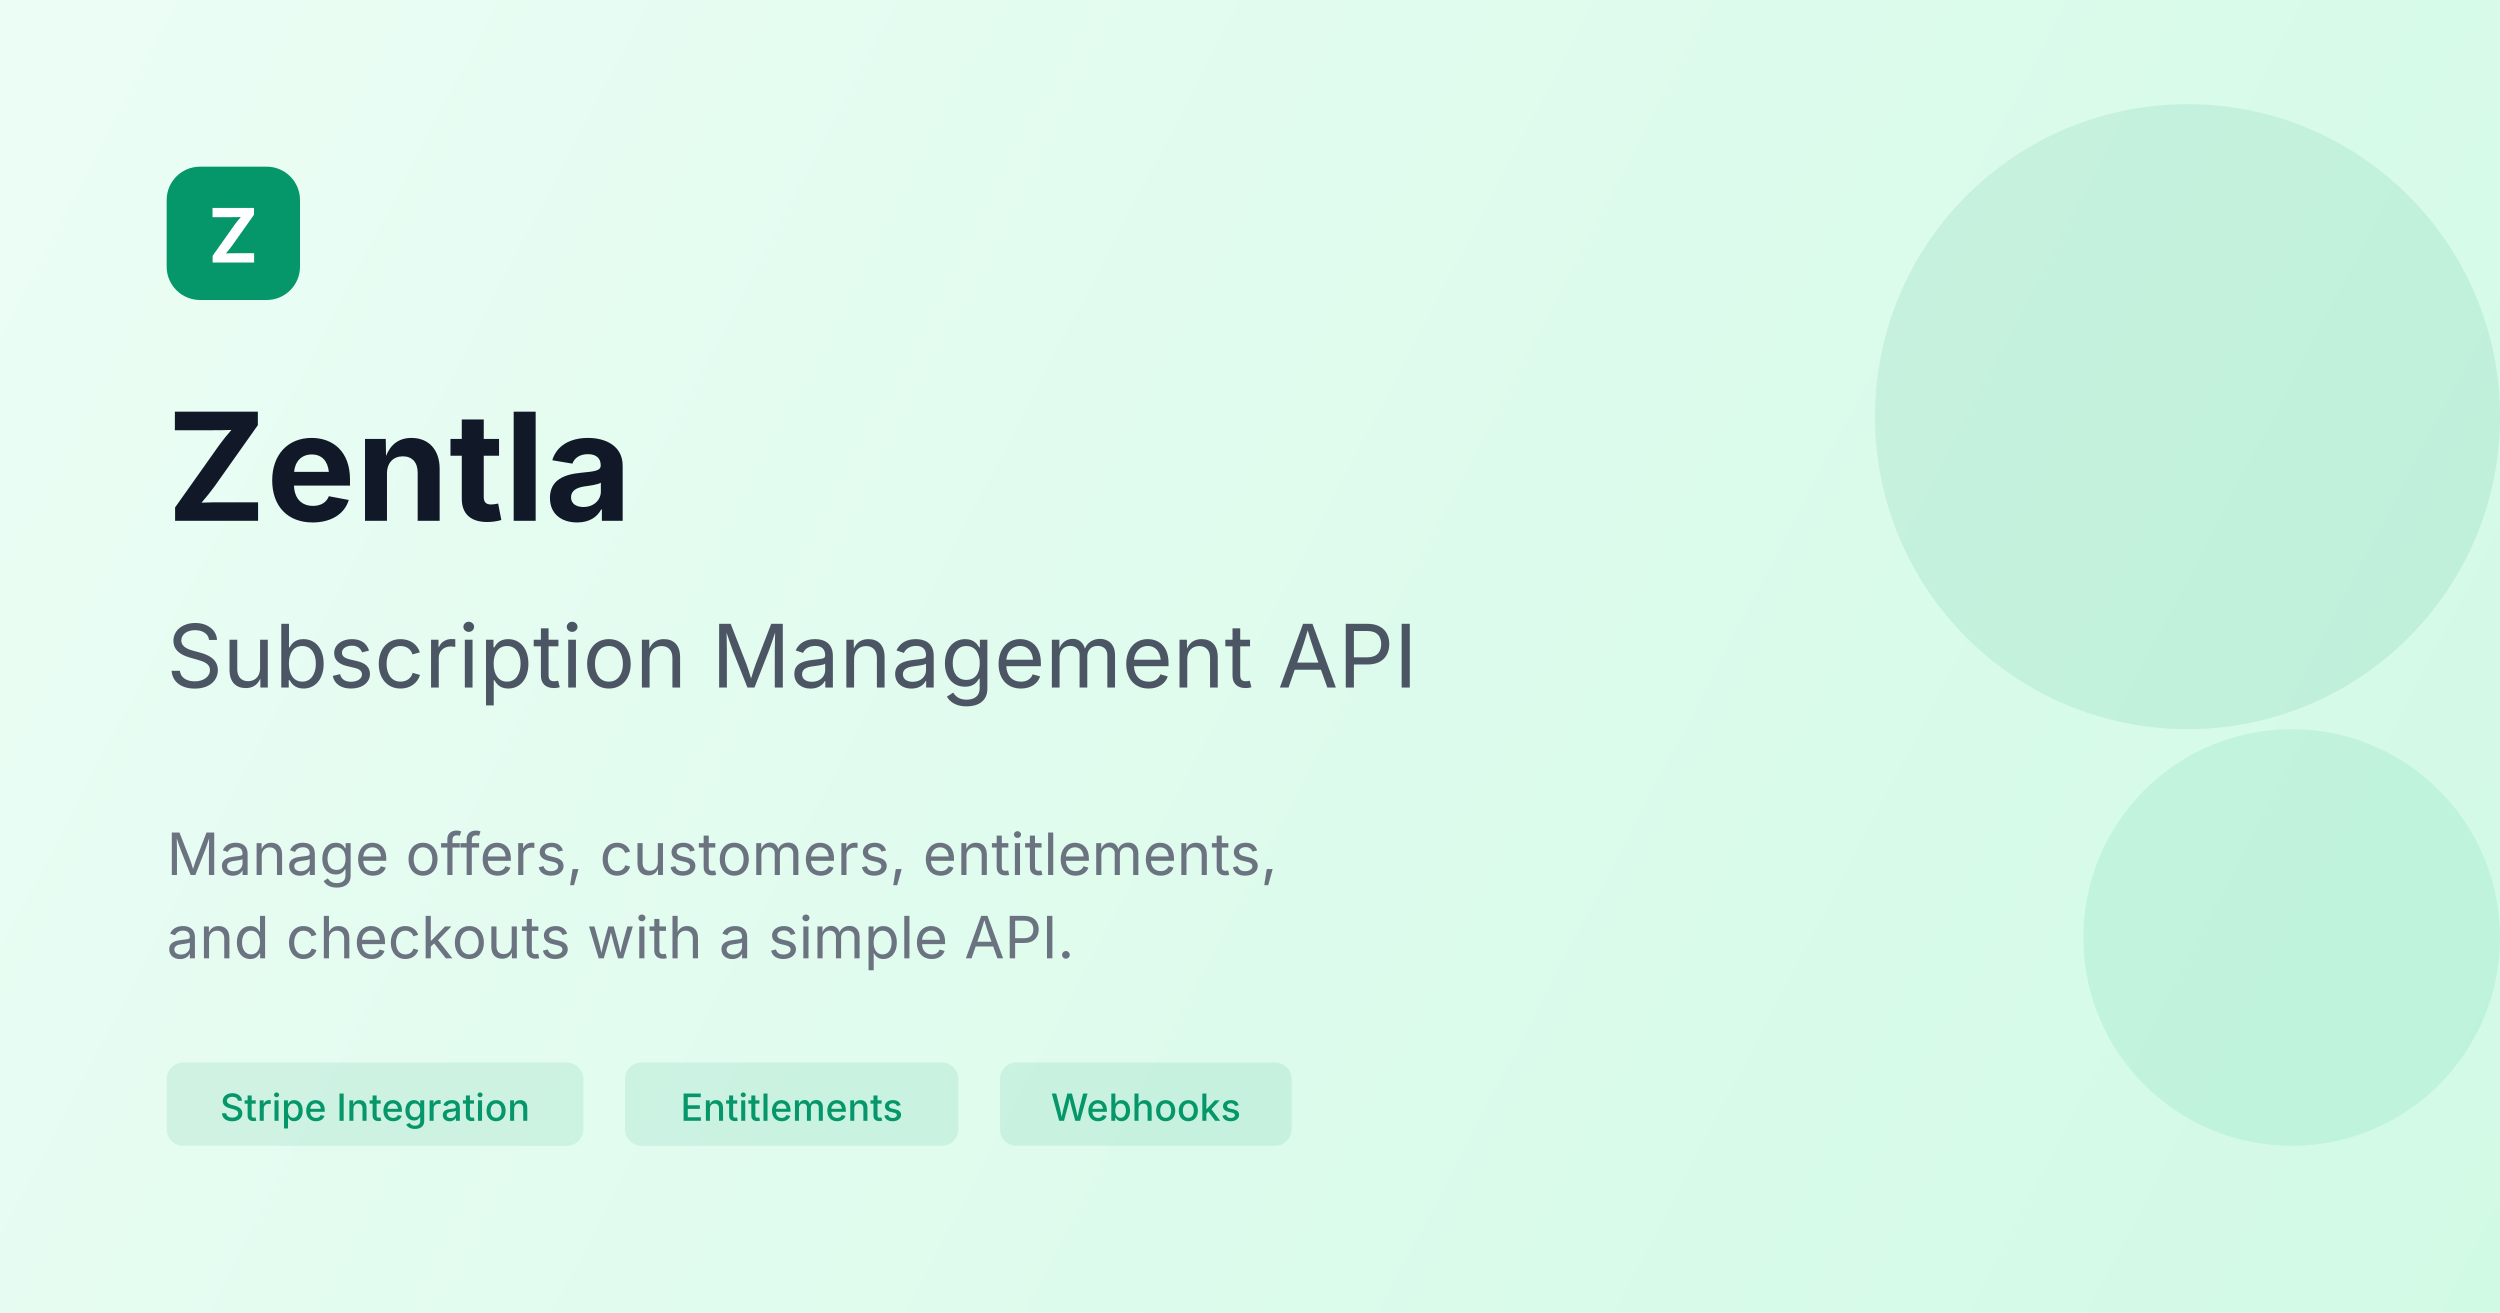
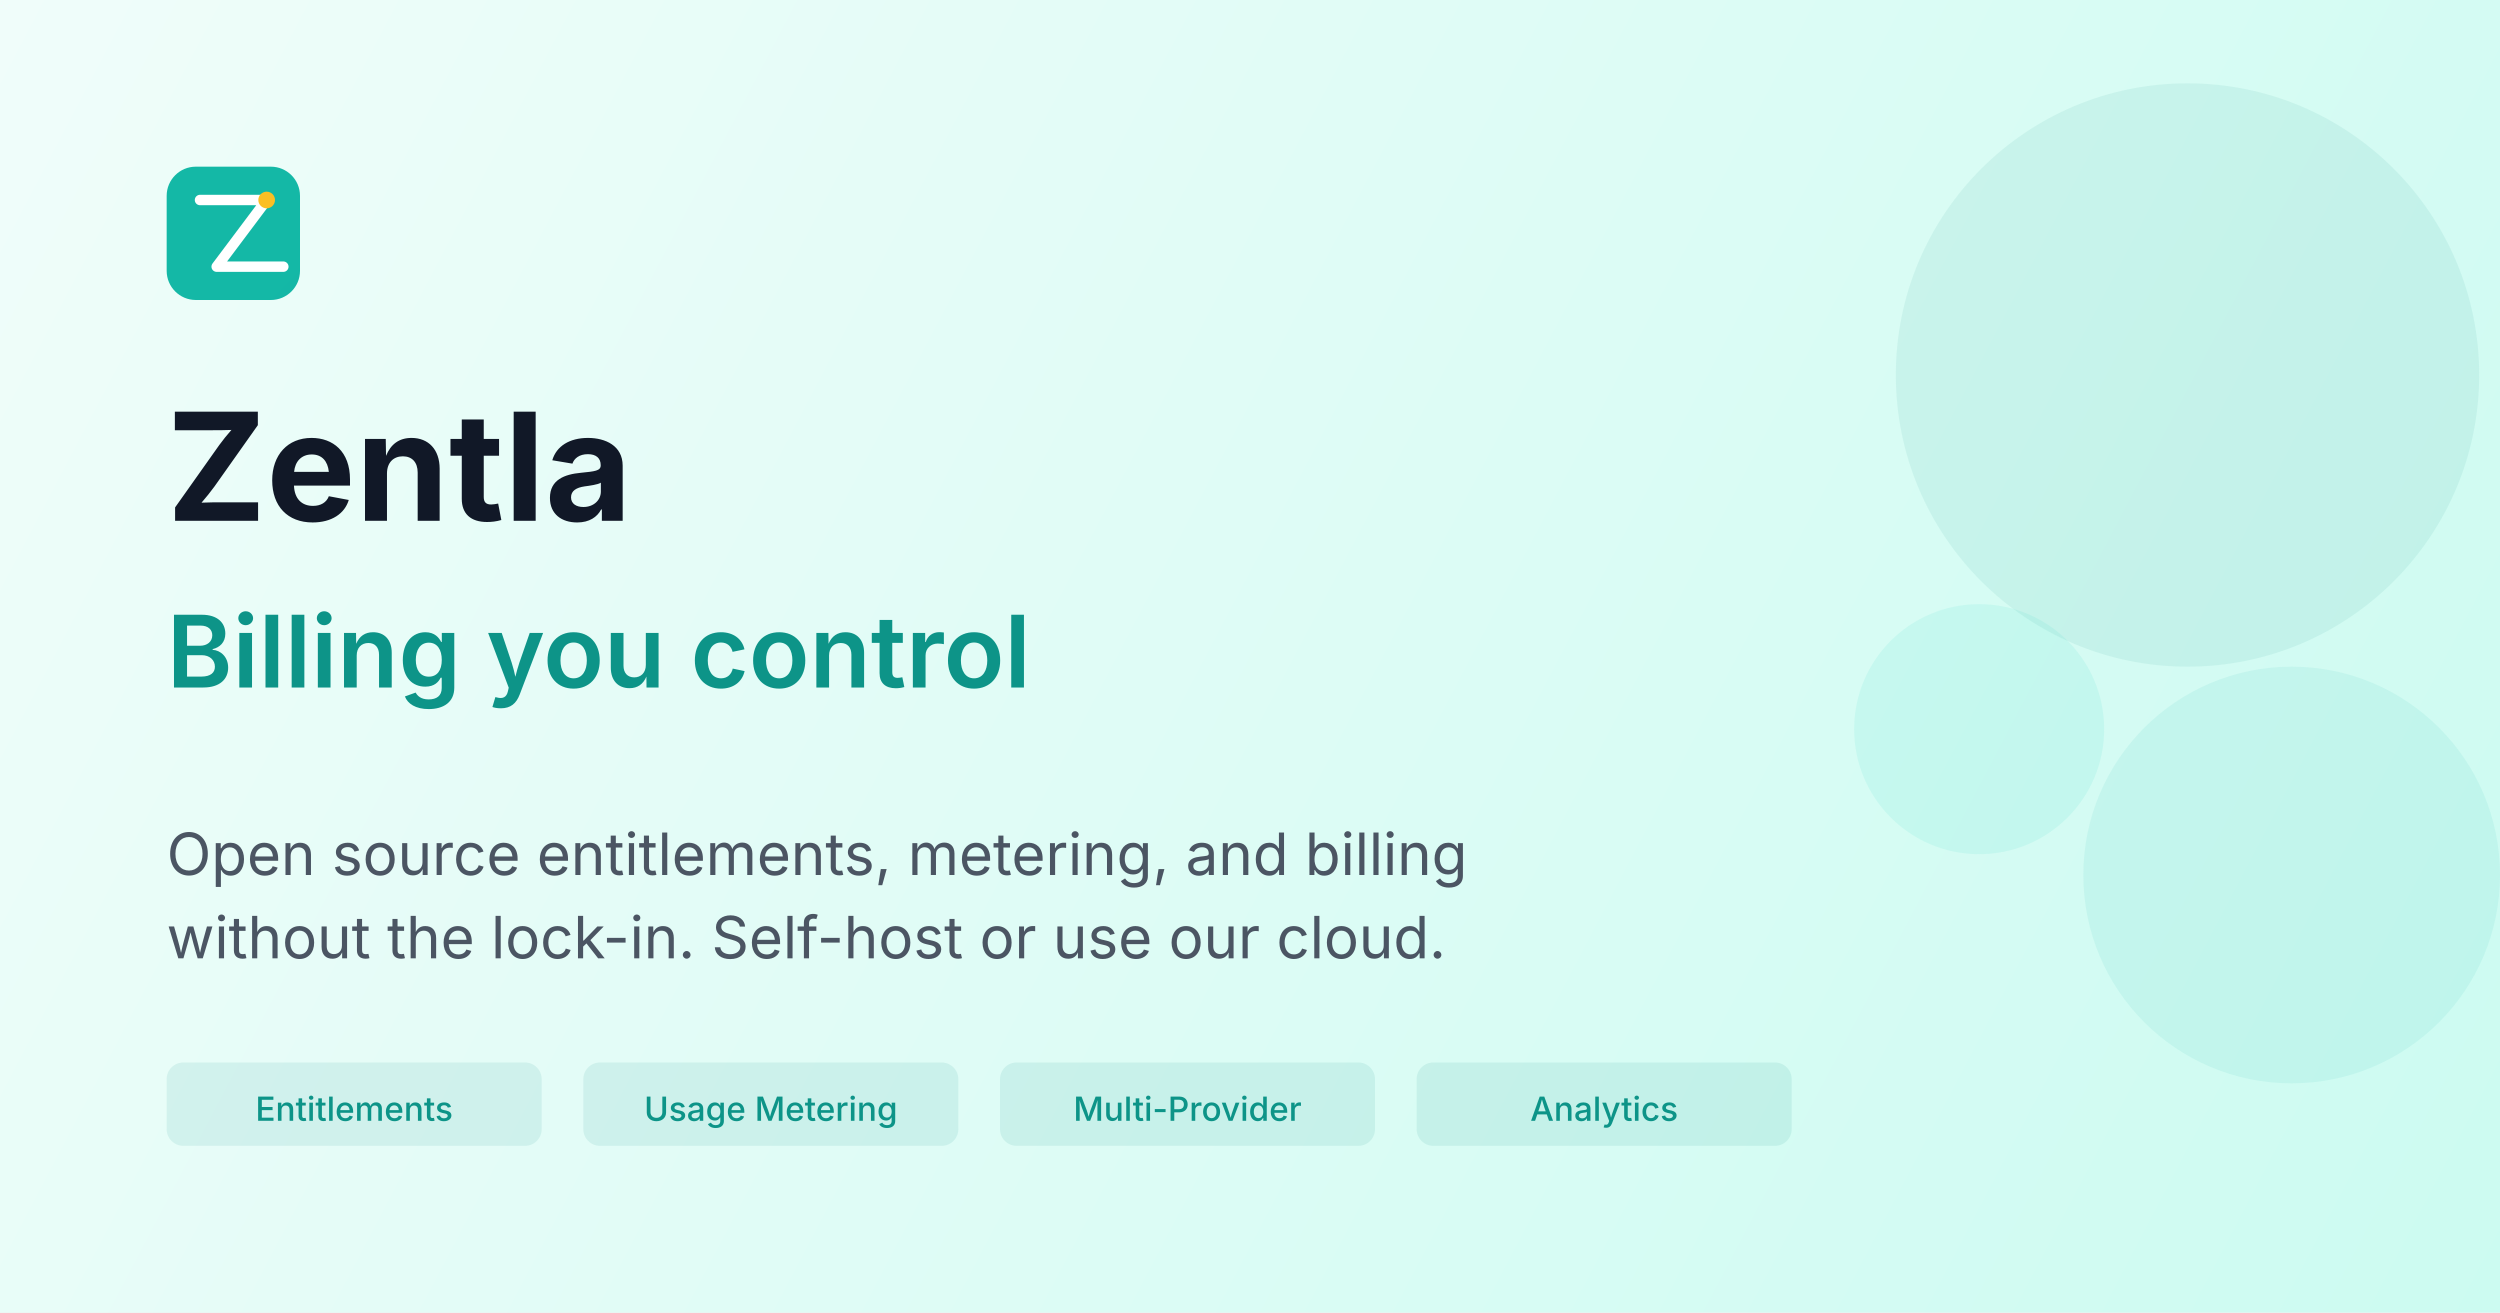
<svg xmlns="http://www.w3.org/2000/svg" width="1200" height="630" viewBox="0 0 1200 630" fill="none">
  <defs>
    <linearGradient id="bgGradient" x1="0" y1="0" x2="1200" y2="630" gradientUnits="userSpaceOnUse">
-       <stop offset="0%" stop-color="#ecfdf5" />
-       <stop offset="100%" stop-color="#d1fae5" />
+       <stop offset="0%" stop-color="#f0fdfa" />
+       <stop offset="100%" stop-color="#ccfbf1" />
+     </linearGradient>
+     <linearGradient id="logoGrad" x1="0" y1="0" x2="64" y2="64">
+       <stop offset="0%" stop-color="#14b8a6" />
+       <stop offset="100%" stop-color="#0d9488" />
    </linearGradient>
  </defs>
  <rect width="1200" height="630" fill="url(#bgGradient)" />
-   <rect x="80" y="80" width="64" height="64" rx="16" fill="#059669" />
-   <text x="112" y="126" font-family="system-ui, -apple-system, sans-serif" font-size="36" font-weight="bold" fill="white" text-anchor="middle">Z</text>
+   <rect x="80" y="80" width="64" height="64" rx="14" fill="url(#logoGrad)" />
+   <path d="M96 96h32l-24 32h32" stroke="white" stroke-width="5" stroke-linecap="round" stroke-linejoin="round" fill="none" />
+   <circle cx="128" cy="96" r="4" fill="#fbbf24" />
  <text x="80" y="250" font-family="system-ui, -apple-system, sans-serif" font-size="72" font-weight="bold" fill="#111827">Zentla</text>
-   <text x="80" y="330" font-family="system-ui, -apple-system, sans-serif" font-size="42" fill="#4b5563">Subscription Management API</text>
-   <text x="80" y="420" font-family="system-ui, -apple-system, sans-serif" font-size="28" fill="#6b7280">Manage offers, customers, entitlements,</text>
-   <text x="80" y="460" font-family="system-ui, -apple-system, sans-serif" font-size="28" fill="#6b7280">and checkouts with a simple API.</text>
-   <rect x="80" y="510" width="200" height="40" rx="8" fill="#059669" fill-opacity="0.1" />
-   <text x="180" y="538" font-family="system-ui, -apple-system, sans-serif" font-size="18" font-weight="500" fill="#059669" text-anchor="middle">Stripe Integration</text>
-   <rect x="300" y="510" width="160" height="40" rx="8" fill="#059669" fill-opacity="0.1" />
-   <text x="380" y="538" font-family="system-ui, -apple-system, sans-serif" font-size="18" font-weight="500" fill="#059669" text-anchor="middle">Entitlements</text>
-   <rect x="480" y="510" width="140" height="40" rx="8" fill="#059669" fill-opacity="0.1" />
-   <text x="550" y="538" font-family="system-ui, -apple-system, sans-serif" font-size="18" font-weight="500" fill="#059669" text-anchor="middle">Webhooks</text>
-   <circle cx="1050" cy="200" r="150" fill="#059669" fill-opacity="0.1" />
-   <circle cx="1100" cy="450" r="100" fill="#10b981" fill-opacity="0.1" />
+   <text x="80" y="330" font-family="system-ui, -apple-system, sans-serif" font-size="48" font-weight="600" fill="#0d9488">Billing you control</text>
+   <text x="80" y="420" font-family="system-ui, -apple-system, sans-serif" font-size="28" fill="#4b5563">Open source entitlements, metering, and billing</text>
+   <text x="80" y="460" font-family="system-ui, -apple-system, sans-serif" font-size="28" fill="#4b5563">without the lock-in. Self-host or use our cloud.</text>
+   <rect x="80" y="510" width="180" height="40" rx="8" fill="#0d9488" fill-opacity="0.1" />
+   <text x="170" y="538" font-family="system-ui, -apple-system, sans-serif" font-size="16" font-weight="500" fill="#0d9488" text-anchor="middle">Entitlements</text>
+   <rect x="280" y="510" width="180" height="40" rx="8" fill="#0d9488" fill-opacity="0.1" />
+   <text x="370" y="538" font-family="system-ui, -apple-system, sans-serif" font-size="16" font-weight="500" fill="#0d9488" text-anchor="middle">Usage Metering</text>
+   <rect x="480" y="510" width="180" height="40" rx="8" fill="#0d9488" fill-opacity="0.1" />
+   <text x="570" y="538" font-family="system-ui, -apple-system, sans-serif" font-size="16" font-weight="500" fill="#0d9488" text-anchor="middle">Multi-Provider</text>
+   <rect x="680" y="510" width="180" height="40" rx="8" fill="#0d9488" fill-opacity="0.1" />
+   <text x="770" y="538" font-family="system-ui, -apple-system, sans-serif" font-size="16" font-weight="500" fill="#0d9488" text-anchor="middle">Analytics</text>
+   <circle cx="1050" cy="180" r="140" fill="#0d9488" fill-opacity="0.08" />
+   <circle cx="1100" cy="420" r="100" fill="#14b8a6" fill-opacity="0.08" />
+   <circle cx="950" cy="350" r="60" fill="#2dd4bf" fill-opacity="0.1" />
</svg>
